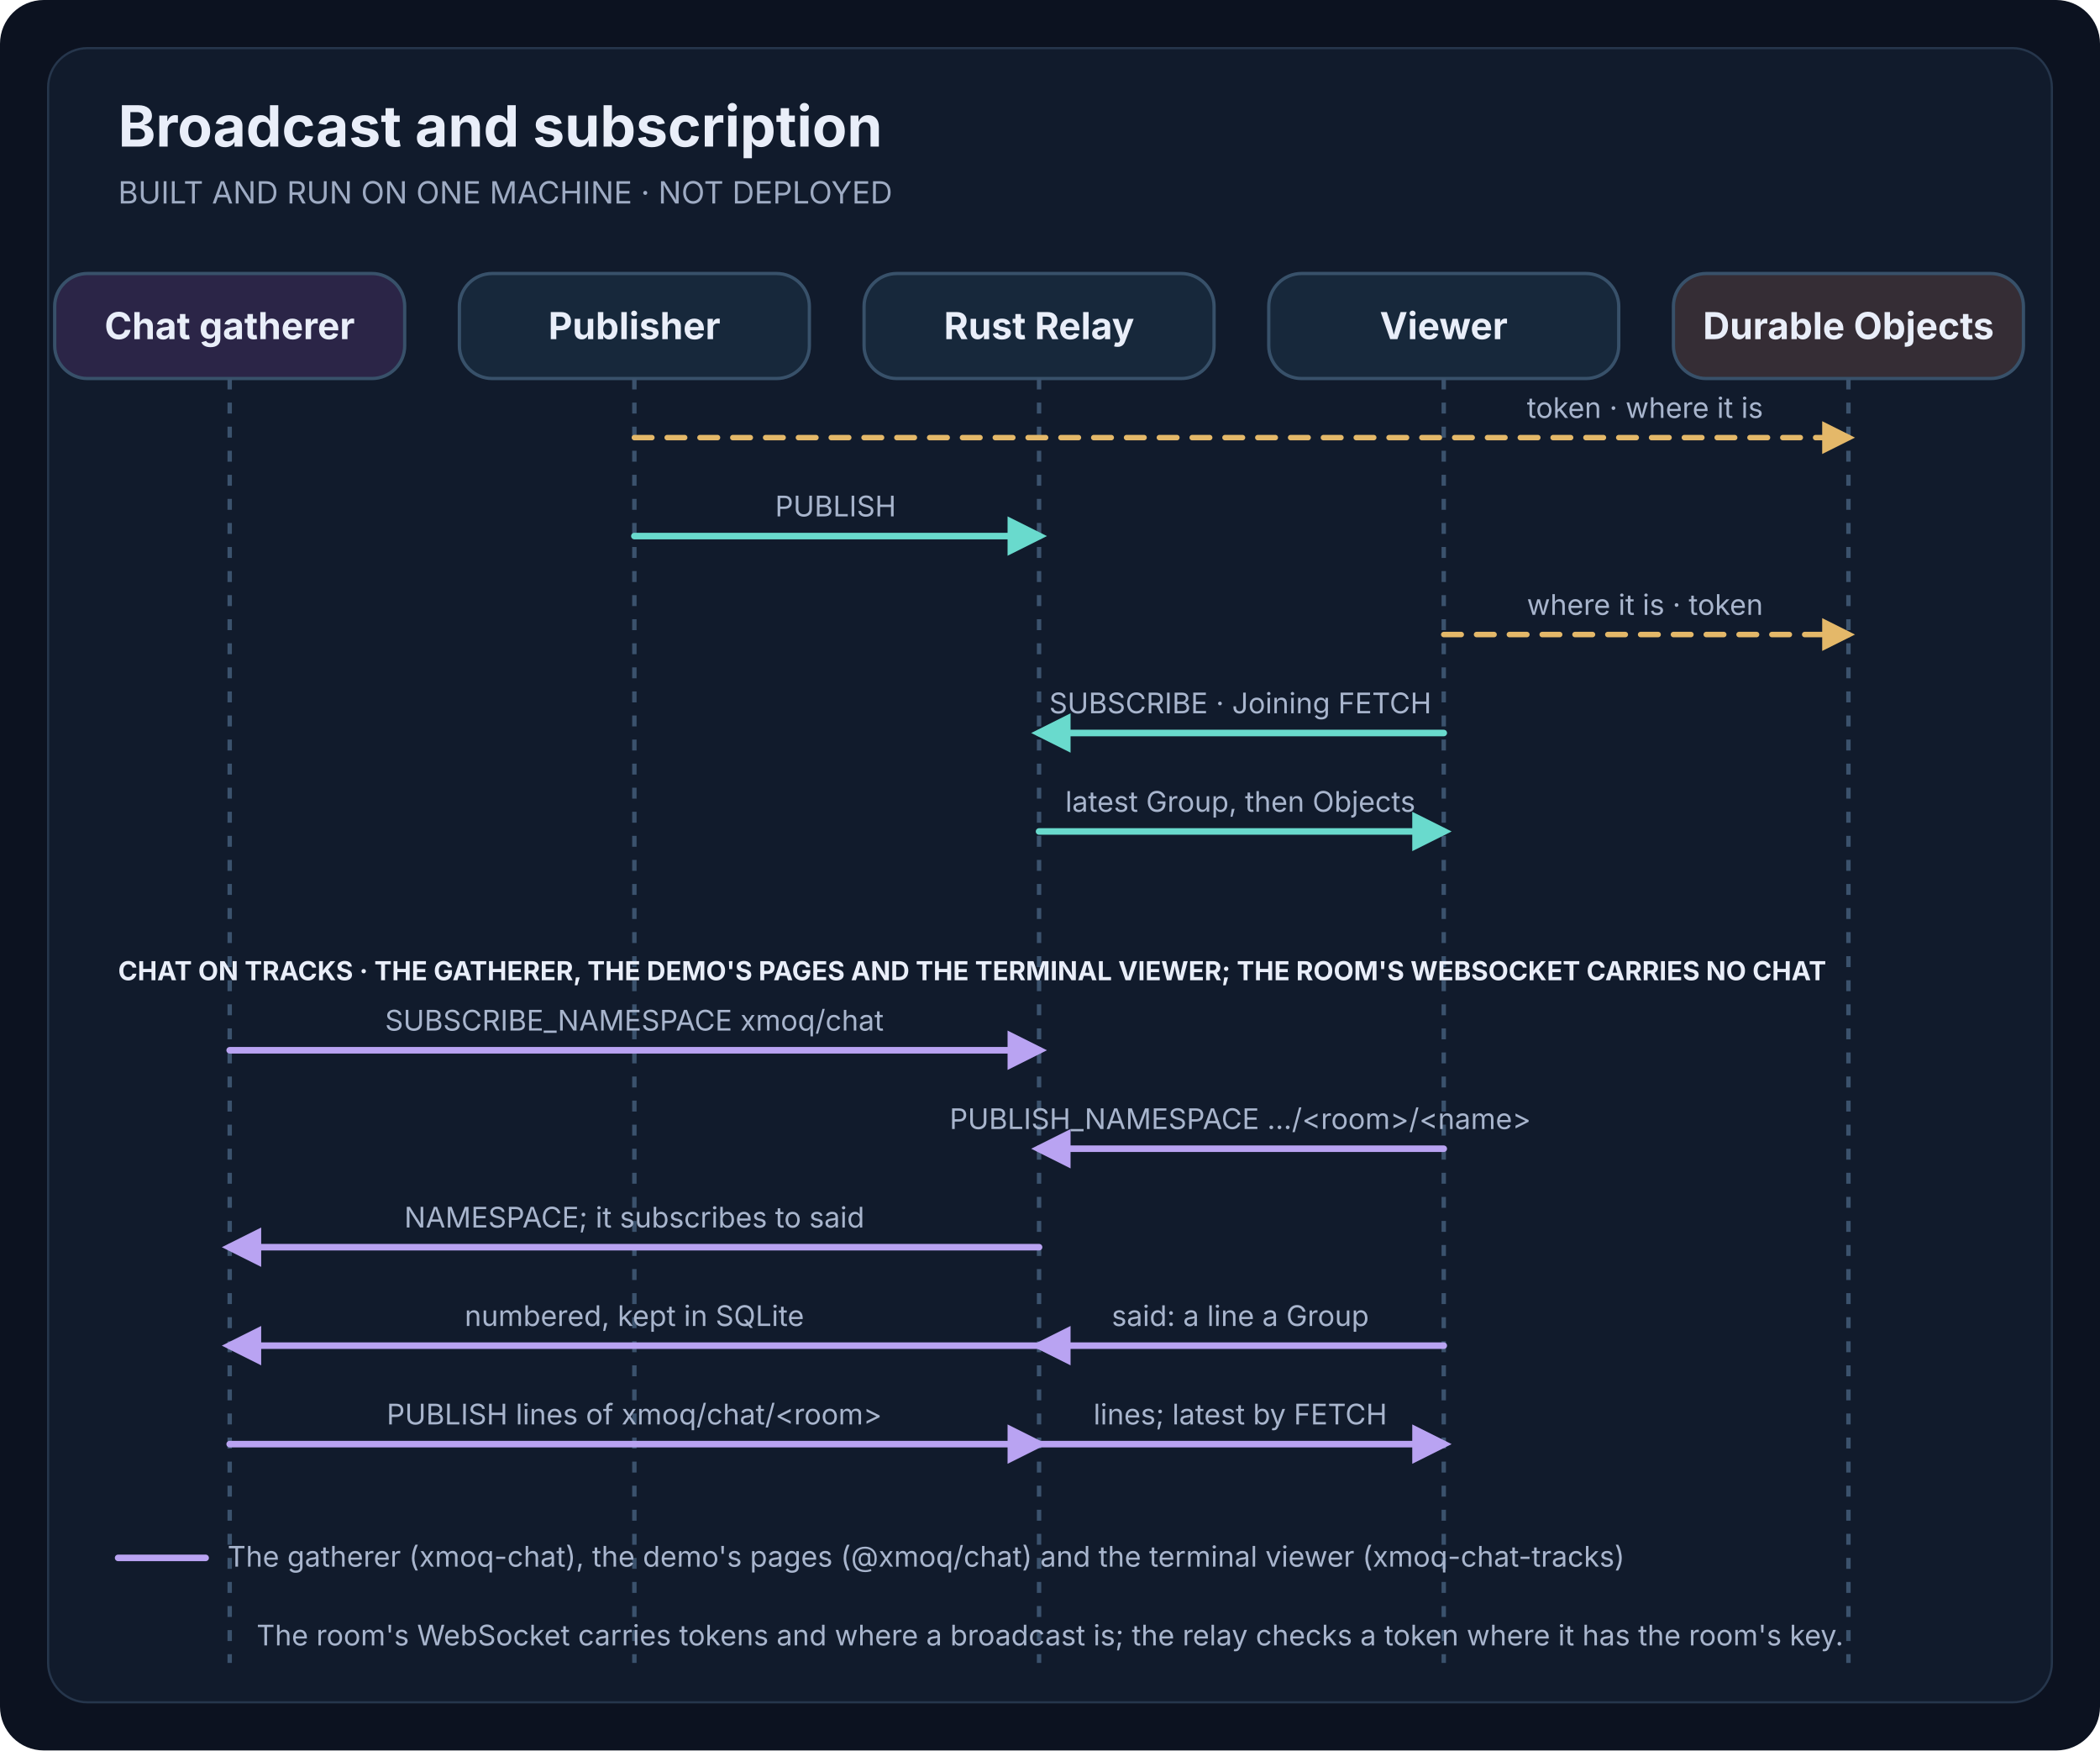
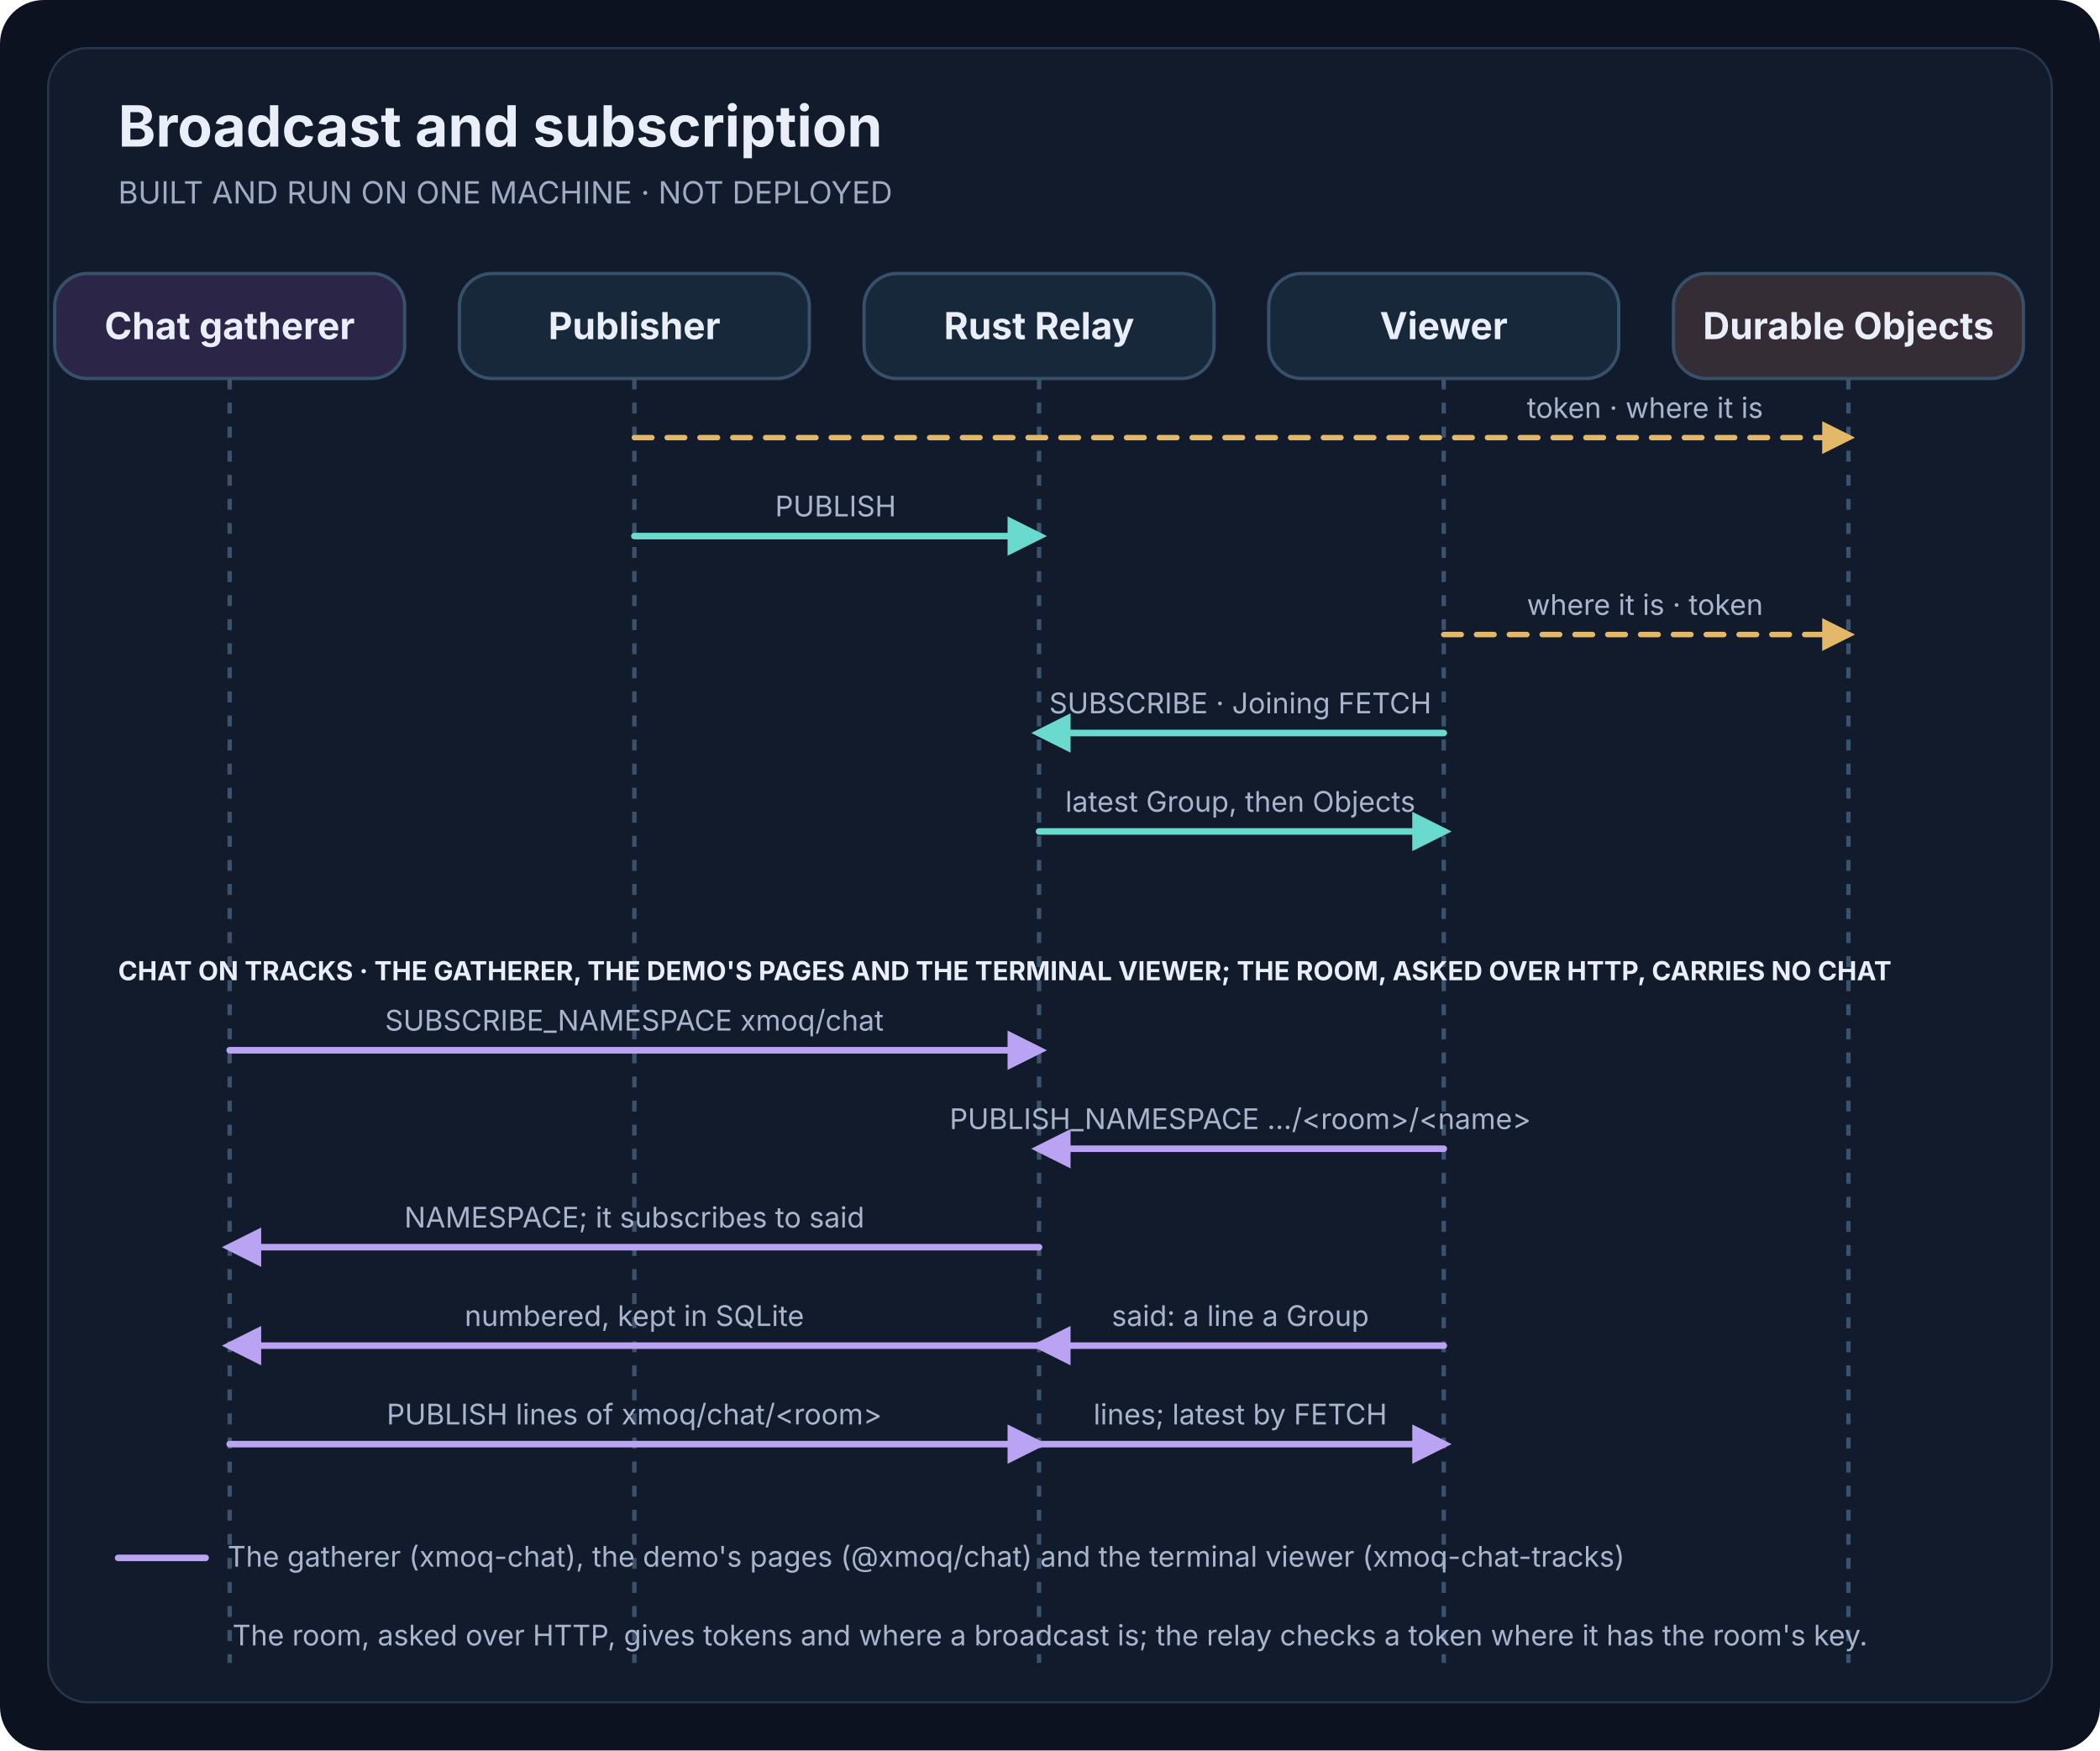
<svg xmlns="http://www.w3.org/2000/svg" viewBox="0 0 960 800" role="img" aria-label="Broadcast and subscription">
  <defs>
    <style>text{font-family:Inter,ui-sans-serif,system-ui,sans-serif;fill:#e9eef9}.heading{font-size:26px;font-weight:750}.sub{font-size:14px;fill:#9eabc3}.name{font-size:17px;font-weight:700}.desc{font-size:13px;fill:#a8b5cd}.tag{font-size:12px;font-weight:650}.line{fill:none;stroke:#69dacd;stroke-width:3;stroke-linecap:round;stroke-linejoin:round}.dashed{fill:none;stroke:#e4b869;stroke-width:2.5;stroke-dasharray:8 7;stroke-linecap:round}.chat{fill:none;stroke:#b9a3f2;stroke-width:3;stroke-linecap:round}</style>
    <marker id="arr" viewBox="0 0 10 10" refX="8" refY="5" markerWidth="6" markerHeight="6" orient="auto-start-reverse">
      <path d="M0 0 10 5 0 10Z" fill="#69dacd" />
    </marker>
    <marker id="amb" viewBox="0 0 10 10" refX="8" refY="5" markerWidth="6" markerHeight="6" orient="auto-start-reverse">
      <path d="M0 0 10 5 0 10Z" fill="#e4b869" />
    </marker>
    <marker id="vio" viewBox="0 0 10 10" refX="8" refY="5" markerWidth="6" markerHeight="6" orient="auto-start-reverse">
      <path d="M0 0 10 5 0 10Z" fill="#b9a3f2" />
    </marker>
  </defs>
  <rect width="960" height="800" rx="20" fill="#0c1220" />
  <rect x="22" y="22" width="916" height="756" rx="18" fill="#111b2c" stroke="#26364c" />
  <text x="54" y="67" class="heading">Broadcast and subscription</text>
  <text x="54" y="93" class="sub">BUILT AND RUN ON ONE MACHINE · NOT DEPLOYED</text>
  <rect x="25" y="125" width="160" height="48" rx="15" fill="#2b2547" stroke="#38516a" stroke-width="1.5" />
  <text x="105" y="155" class="name" text-anchor="middle">Chat gatherer</text>
  <path d="M105 173 V760" stroke="#3b526d" stroke-width="2" stroke-dasharray="5 6" />
  <rect x="210" y="125" width="160" height="48" rx="15" fill="#17283b" stroke="#38516a" stroke-width="1.5" />
  <text x="290" y="155" class="name" text-anchor="middle">Publisher</text>
  <path d="M290 173 V760" stroke="#3b526d" stroke-width="2" stroke-dasharray="5 6" />
  <rect x="395" y="125" width="160" height="48" rx="15" fill="#17283b" stroke="#38516a" stroke-width="1.5" />
  <text x="475" y="155" class="name" text-anchor="middle">Rust Relay</text>
  <path d="M475 173 V760" stroke="#3b526d" stroke-width="2" stroke-dasharray="5 6" />
  <rect x="580" y="125" width="160" height="48" rx="15" fill="#17283b" stroke="#38516a" stroke-width="1.5" />
  <text x="660" y="155" class="name" text-anchor="middle">Viewer</text>
  <path d="M660 173 V760" stroke="#3b526d" stroke-width="2" stroke-dasharray="5 6" />
  <rect x="765" y="125" width="160" height="48" rx="15" fill="#352d35" stroke="#38516a" stroke-width="1.5" />
  <text x="845" y="155" class="name" text-anchor="middle">Durable Objects</text>
  <path d="M845 173 V760" stroke="#3b526d" stroke-width="2" stroke-dasharray="5 6" />
  <path d="M290 200 H845" class="dashed" marker-end="url(#amb)" />
  <text x="752" y="191" class="desc" text-anchor="middle">token · where it is</text>
  <path d="M290 245 H475" class="line" marker-end="url(#arr)" />
  <text x="382" y="236" class="desc" text-anchor="middle">PUBLISH</text>
  <path d="M660 290 H845" class="dashed" marker-end="url(#amb)" />
  <text x="752" y="281" class="desc" text-anchor="middle">where it is · token</text>
  <path d="M660 335 H475" class="line" marker-end="url(#arr)" />
  <text x="567" y="326" class="desc" text-anchor="middle">SUBSCRIBE · Joining FETCH</text>
  <path d="M475 380 H660" class="line" marker-end="url(#arr)" />
  <text x="567" y="371" class="desc" text-anchor="middle">latest Group, then Objects</text>
-   <text x="54" y="448" class="tag" fill="#b9a3f2">CHAT ON TRACKS · THE GATHERER, THE DEMO'S PAGES AND THE TERMINAL VIEWER; THE ROOM'S WEBSOCKET CARRIES NO CHAT</text>
+   <text x="54" y="448" class="tag" fill="#b9a3f2">CHAT ON TRACKS · THE GATHERER, THE DEMO'S PAGES AND THE TERMINAL VIEWER; THE ROOM, ASKED OVER HTTP, CARRIES NO CHAT</text>
  <path d="M105 480 H475" class="chat" marker-end="url(#vio)" />
  <text x="290" y="471" class="desc" text-anchor="middle">SUBSCRIBE_NAMESPACE xmoq/chat</text>
  <path d="M660 525 H475" class="chat" marker-end="url(#vio)" />
  <text x="567" y="516" class="desc" text-anchor="middle">PUBLISH_NAMESPACE …/&lt;room&gt;/&lt;name&gt;</text>
  <path d="M475 570 H105" class="chat" marker-end="url(#vio)" />
  <text x="290" y="561" class="desc" text-anchor="middle">NAMESPACE; it subscribes to said</text>
  <path d="M660 615 H475" class="chat" marker-end="url(#vio)" />
  <text x="567" y="606" class="desc" text-anchor="middle">said: a line a Group</text>
  <path d="M475 615 H105" class="chat" marker-end="url(#vio)" />
  <text x="290" y="606" class="desc" text-anchor="middle">numbered, kept in SQLite</text>
  <path d="M105 660 H475" class="chat" marker-end="url(#vio)" />
  <text x="290" y="651" class="desc" text-anchor="middle">PUBLISH lines of xmoq/chat/&lt;room&gt;</text>
  <path d="M475 660 H660" class="chat" marker-end="url(#vio)" />
  <text x="567" y="651" class="desc" text-anchor="middle">lines; latest by FETCH</text>
  <path d="M54 712 H94" class="chat" />
  <text x="104" y="716" class="desc">The gatherer (xmoq-chat), the demo's pages (@xmoq/chat) and the terminal viewer (xmoq-chat-tracks)</text>
-   <text x="480" y="752" class="desc" text-anchor="middle">The room's WebSocket carries tokens and where a broadcast is; the relay checks a token where it has the room's key.</text>
+   <text x="480" y="752" class="desc" text-anchor="middle">The room, asked over HTTP, gives tokens and where a broadcast is; the relay checks a token where it has the room's key.</text>
</svg>
